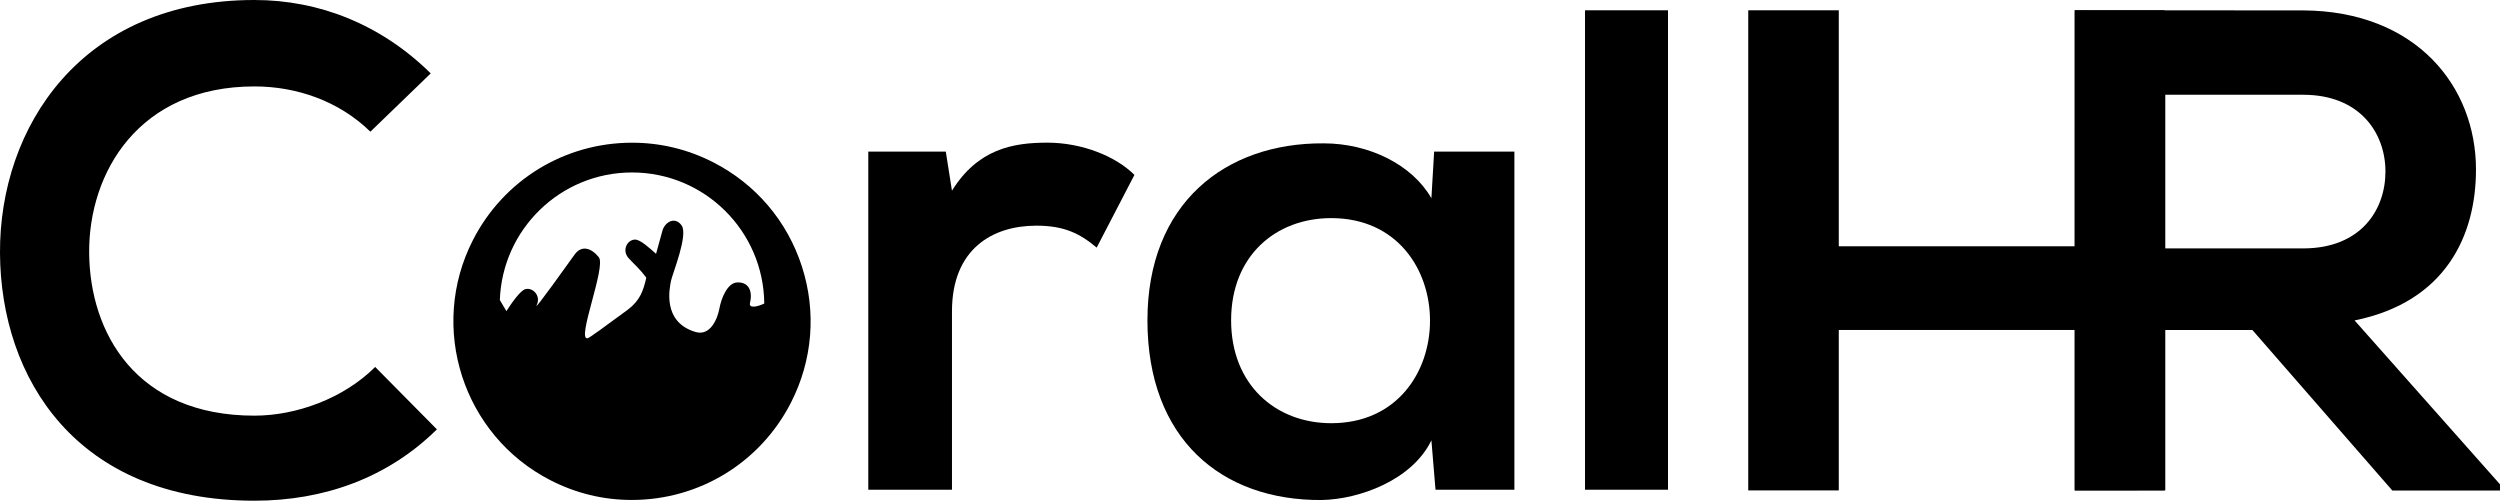
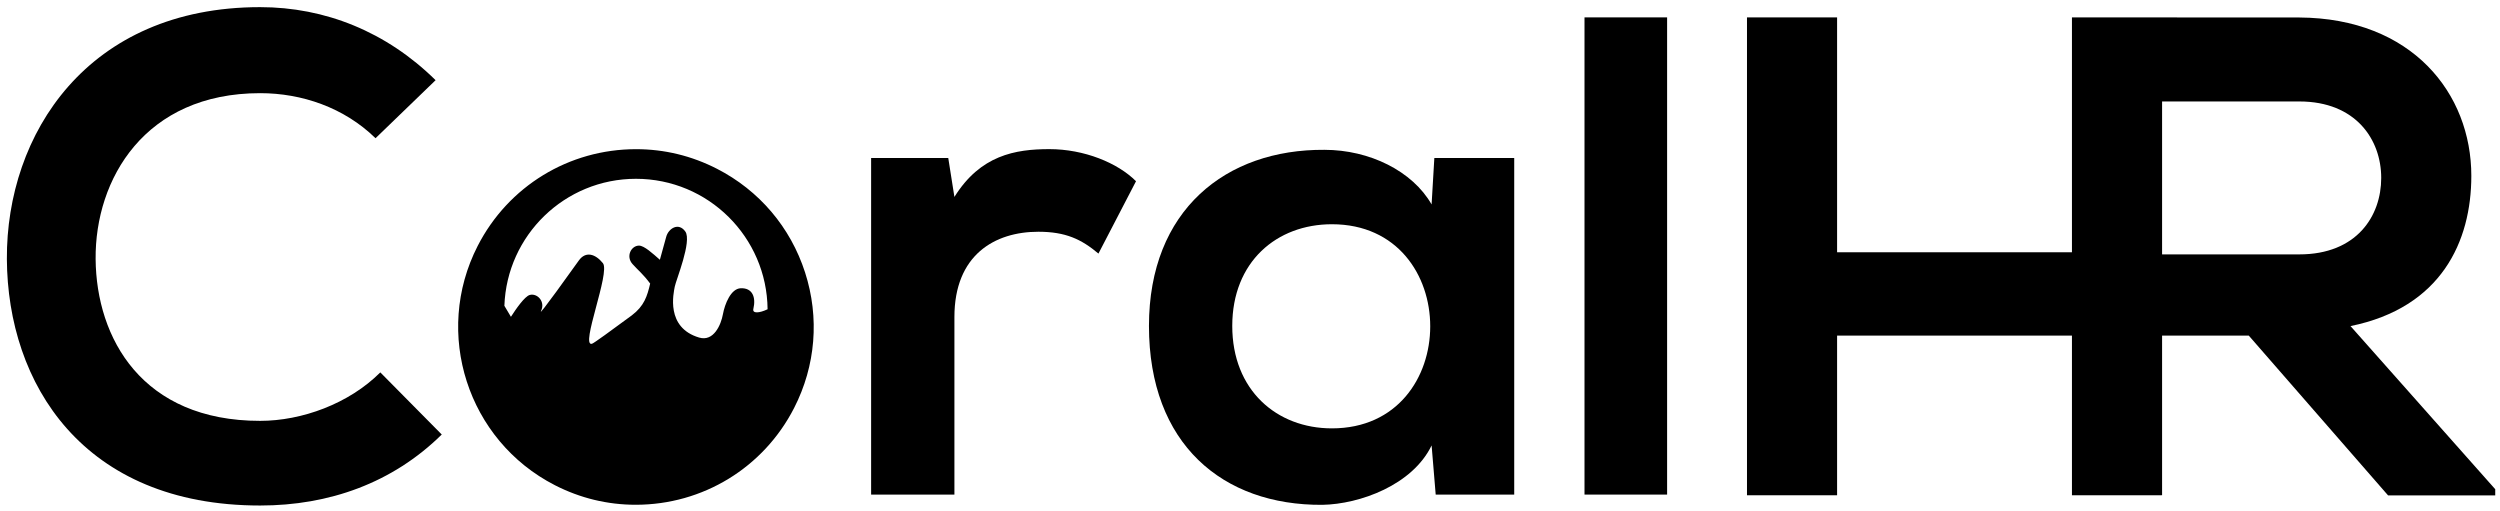
- <svg xmlns="http://www.w3.org/2000/svg" version="1.1" id="Layer_1" x="0px" y="0px" width="589.742px" height="118.115px" viewBox="0 0 589.742 118.115" style="enable-background:new 0 0 589.742 118.115;" xml:space="preserve">
+ <svg xmlns="http://www.w3.org/2000/svg" version="1.1" id="Layer_1" x="0px" y="0px" viewBox="0 0 592.5 121" style="enable-background:new 0 0 592.5 121;" xml:space="preserve">
  <g>
-     <path class="st348" d="M103.066,101.286c-11.652,11.487-26.699,16.829-43.041,16.829C17.957,118.115,0.16,89.152,0,59.706   C-0.16,30.094,19.094,0,60.025,0c15.373,0,29.936,5.825,41.584,17.313L87.371,31.065c-7.443-7.277-17.475-10.678-27.346-10.678   c-27.34,0-39.154,20.383-38.992,39.318c0.162,18.768,11.002,38.346,38.992,38.346c9.871,0,21.035-4.048,28.479-11.487   L103.066,101.286z" />
-     <path class="st348" d="M223.109,35.759l1.457,9.223c6.148-9.873,14.4-11.329,22.49-11.329c8.25,0,16.184,3.237,20.551,7.606   l-8.904,17.149c-4.039-3.396-7.766-5.174-14.238-5.174c-10.352,0-19.898,5.5-19.898,20.221v42.068h-19.74V35.759H223.109z" />
-     <path class="st348" d="M338.309,35.759h18.932v79.765h-18.609l-0.969-11.65c-4.533,9.384-16.99,13.916-25.887,14.079   c-23.627,0.163-41.1-14.4-41.1-42.391c0-27.506,18.283-41.909,41.584-41.746c10.678,0,20.869,5.019,25.402,12.948L338.309,35.759z    M290.416,75.562c0,15.21,10.52,24.269,23.621,24.269c31.064,0,31.064-48.378,0-48.378   C300.936,51.452,290.416,60.353,290.416,75.562z" />
-     <path class="st348" d="M393.477,2.428v113.096h-19.578V2.428H393.477z" />
-     <path class="st348" d="M489.422,115.686V77.839h-55.66v37.847h-21.355V2.428h21.355v55.67h55.66V2.428h21.195v113.258H489.422z" />
-     <path class="st348" d="M589.742,115.712H564.34l-33.006-37.863h-20.549v37.822l-21.363,0.015l0.004-113.258   c17.961,0,35.922,0.025,53.881,0.025c26.697,0.159,40.77,17.96,40.77,37.538c0,15.531-7.119,31.227-28.637,35.597l34.303,38.667   V115.712z M510.785,22.354v36.244h32.521c13.59,0,19.414-9.063,19.414-18.123c0-9.059-5.982-18.121-19.414-18.121H510.785z" />
-     <path class="st348" d="M189.172,62.873c-3.453-10.709-10.871-19.435-20.885-24.566c-6.014-3.082-12.467-4.643-19.178-4.643   c-15.902,0-30.281,8.783-37.525,22.925c-10.596,20.673-2.396,46.11,18.279,56.704c6.014,3.082,12.467,4.645,19.178,4.645   c15.902,0,30.281-8.784,37.527-22.925C191.701,84.997,192.625,73.584,189.172,62.873z M176.916,71.518   c0.652-2.769-0.207-4.999-2.988-4.896c-2.34,0.082-3.777,3.72-4.227,6.167c-0.443,2.451-2.166,6.552-5.633,5.522   c-8-2.375-6.063-10.538-5.781-12.057c0.277-1.521,4.121-10.795,2.506-13.071c-1.613-2.276-4.027-0.718-4.541,1.291   c-0.207,0.819-1.125,4.034-1.49,5.399c-1.646-1.438-3.723-3.381-4.969-3.357c-1.82,0.026-3.17,2.538-1.502,4.386   c1.342,1.493,2.502,2.363,4.17,4.614c-0.709,3-1.393,5.294-4.369,7.546c-4.914,3.61-8.959,6.589-9.428,6.718   c-2.846,0.78,4.389-16.895,2.594-19.106c-1.793-2.21-4.082-2.898-5.703-0.631c-1.367,1.903-9.832,13.768-8.959,11.965   c1.084-2.25-0.916-4.275-2.672-3.796c-1.201,0.33-3.281,3.332-4.463,5.178c-0.605-1.005-1.143-1.909-1.551-2.61   c0.586-16.721,14.318-30.097,31.18-30.097c17.137,0,31.041,13.816,31.199,30.917C178.336,72.531,176.646,72.661,176.916,71.518z" />
-     <path class="st348" d="M158.525,95.369c-0.047,0.1-0.09,0.206-0.129,0.308c-0.02-0.078-0.045-0.157-0.063-0.239   C158.4,95.416,158.457,95.391,158.525,95.369z" />
+     <path class="st214" d="M104.695,102.979c-11.652,11.488-26.699,16.829-43.041,16.829c-42.068,0-59.865-28.962-60.025-58.409   C1.469,31.786,20.723,1.692,61.654,1.692c15.373,0,29.936,5.825,41.584,17.313L89,32.758C81.557,25.48,71.525,22.08,61.654,22.08   c-27.34,0-39.154,20.383-38.992,39.318c0.162,18.767,11.002,38.346,38.992,38.346c9.871,0,21.035-4.048,28.479-11.487   L104.695,102.979z" />
+     <path class="st214" d="M224.738,37.451l1.457,9.223c6.148-9.874,14.4-11.33,22.49-11.33c8.25,0,16.184,3.237,20.551,7.606   l-8.904,17.149c-4.039-3.396-7.766-5.174-14.238-5.174c-10.352,0-19.898,5.5-19.898,20.221v42.068h-19.74V37.451H224.738z" />
+     <path class="st214" d="M339.938,37.451h18.932v79.765H340.26l-0.969-11.65c-4.533,9.384-16.99,13.916-25.887,14.079   c-23.627,0.163-41.1-14.4-41.1-42.391c0-27.506,18.283-41.909,41.584-41.746c10.678,0,20.869,5.019,25.402,12.948L339.938,37.451z    M292.045,77.254c0,15.21,10.52,24.269,23.621,24.269c31.064,0,31.064-48.378,0-48.378   C302.564,53.145,292.045,62.045,292.045,77.254z" />
+     <path class="st214" d="M395.105,4.12v113.096h-19.578V4.12H395.105z" />
+     <path class="st214" d="M557.068,77.281c21.518-4.371,28.637-20.066,28.637-35.597c0-19.578-14.072-37.379-40.77-37.538   c-10.896,0-21.793-0.008-32.689-0.016V4.12h-21.195v55.67h-55.66V4.12h-21.355v113.258h21.355V79.531h55.66v37.847h21.195v-0.015   h0.168V79.542h20.549l33.006,37.863h25.402v-1.457L557.068,77.281z M512.414,60.29V24.046h32.521   c13.432,0,19.414,9.063,19.414,18.121c0,9.06-5.824,18.123-19.414,18.123H512.414z" />
+     <path class="st214" d="M190.801,64.565c-3.453-10.709-10.871-19.435-20.885-24.567c-6.014-3.081-12.467-4.643-19.178-4.643   c-15.902,0-30.281,8.783-37.525,22.925c-10.596,20.673-2.396,46.11,18.279,56.704c6.014,3.082,12.467,4.645,19.178,4.645   c15.902,0,30.281-8.784,37.527-22.925C193.33,86.69,194.254,75.276,190.801,64.565z M178.545,73.21   c0.652-2.769-0.207-4.999-2.988-4.896c-2.34,0.082-3.777,3.72-4.227,6.167c-0.443,2.451-2.166,6.552-5.633,5.522   c-8-2.375-6.063-10.538-5.781-12.057c0.277-1.521,4.121-10.795,2.506-13.071c-1.613-2.276-4.027-0.718-4.541,1.291   c-0.207,0.819-1.125,4.034-1.49,5.399c-1.646-1.438-3.723-3.381-4.969-3.356c-1.82,0.026-3.17,2.538-1.502,4.386   c1.342,1.493,2.502,2.363,4.17,4.614c-0.709,3-1.393,5.294-4.369,7.546c-4.914,3.609-8.959,6.589-9.428,6.718   c-2.846,0.78,4.389-16.895,2.594-19.106c-1.793-2.21-4.082-2.898-5.703-0.631c-1.367,1.903-9.832,13.768-8.959,11.965   c1.084-2.25-0.916-4.275-2.672-3.796c-1.201,0.331-3.281,3.332-4.463,5.178c-0.605-1.005-1.143-1.909-1.551-2.61   c0.586-16.721,14.318-30.097,31.18-30.097c17.137,0,31.041,13.816,31.199,30.918C179.965,74.223,178.275,74.354,178.545,73.21z" />
  </g>
</svg>
